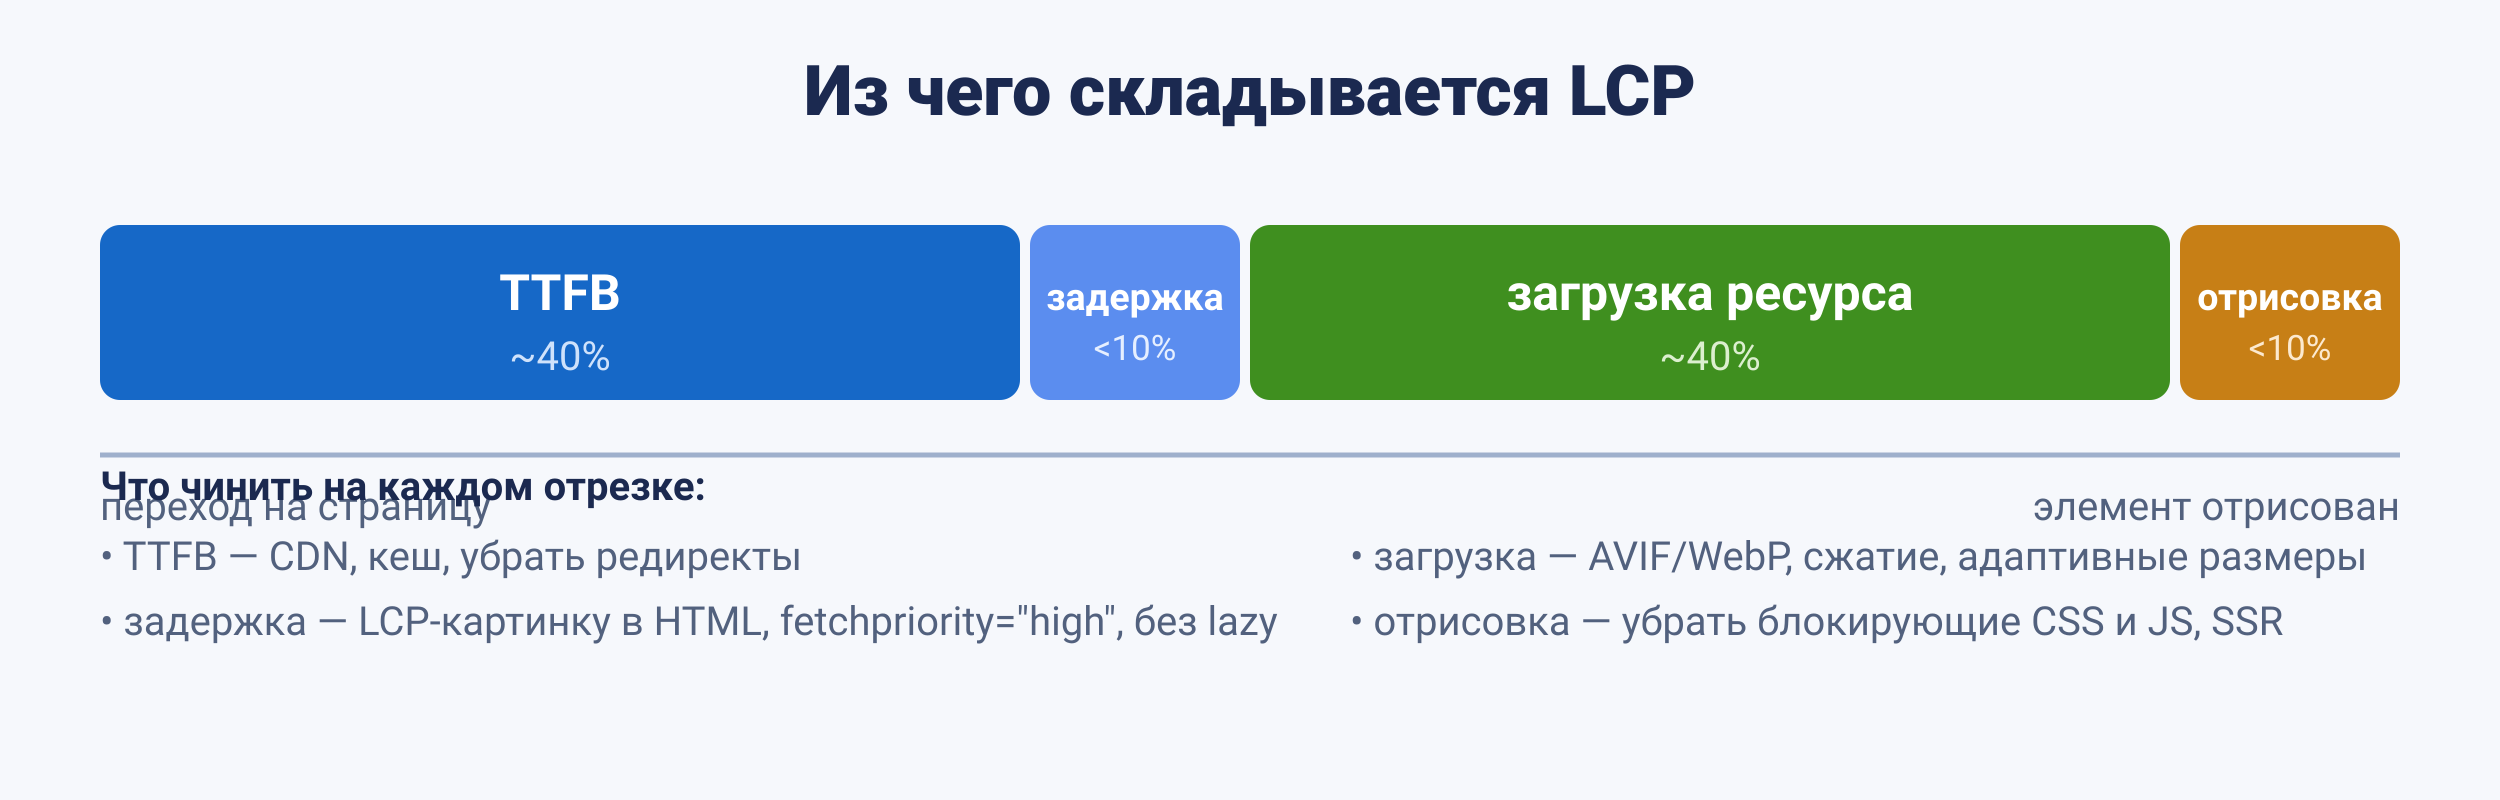
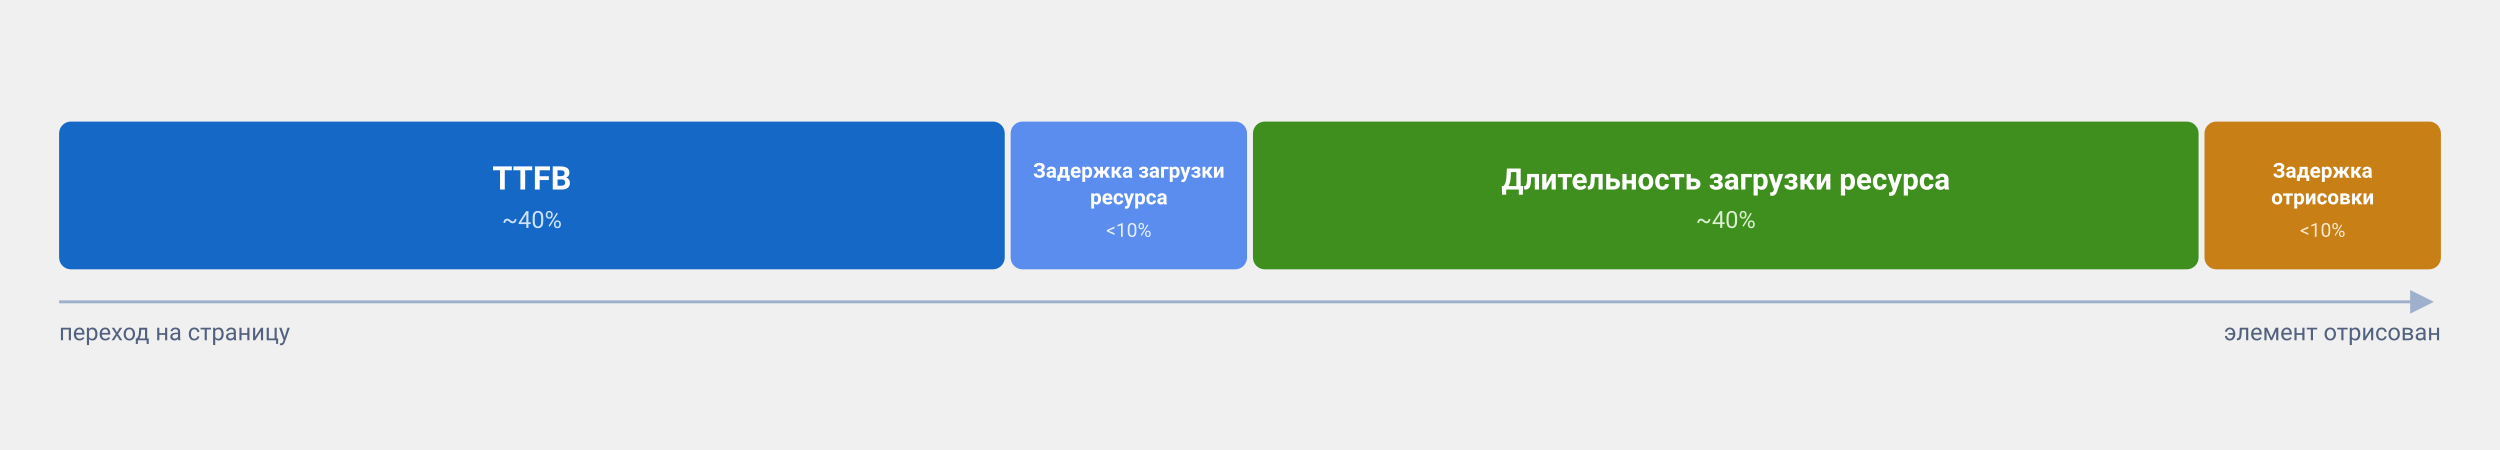
- <svg xmlns="http://www.w3.org/2000/svg" width="1000" height="320" viewBox="0 0 1000 320" font-family="-apple-system, 'Segoe UI', Roboto, sans-serif">
-   <rect width="1000" height="320" fill="#f6f8fc" />
-   <text x="500" y="46" fill="#1b2950" font-size="28" font-weight="800" text-anchor="middle">Из чего складывается LCP</text>
-   <g transform="translate(40,90)">
-     <rect x="0" y="0" width="368" height="70" rx="8" fill="#1668c7" />
-     <text x="184" y="34" fill="#fff" font-size="20" font-weight="700" text-anchor="middle">TTFB</text>
-     <text x="184" y="58" fill="#cfe2fb" font-size="16" text-anchor="middle">~40%</text>
-     <rect x="372" y="0" width="84" height="70" rx="8" fill="#5b8def" />
-     <text x="414" y="34" fill="#fff" font-size="15" font-weight="700" text-anchor="middle">задержка</text>
-     <text x="414" y="54" fill="#e6efff" font-size="14" text-anchor="middle">&lt;10%</text>
-     <rect x="460" y="0" width="368" height="70" rx="8" fill="#3f8f1f" />
-     <text x="644" y="34" fill="#fff" font-size="20" font-weight="700" text-anchor="middle">загрузка ресурса</text>
-     <text x="644" y="58" fill="#dcefcf" font-size="16" text-anchor="middle">~40%</text>
-     <rect x="832" y="0" width="88" height="70" rx="8" fill="#c77f16" />
-     <text x="876" y="34" fill="#fff" font-size="15" font-weight="700" text-anchor="middle">отрисовка</text>
-     <text x="876" y="54" fill="#fce9cf" font-size="14" text-anchor="middle">&lt;10%</text>
-     <line x1="0" y1="92" x2="920" y2="92" stroke="#9fb0cc" stroke-width="2" />
-     <text x="0" y="118" fill="#52617e" font-size="16">переход на страницу</text>
-     <text x="920" y="118" fill="#52617e" font-size="16" text-anchor="end">элемент отрисован</text>
-   </g>
-   <g transform="translate(40,200)" font-size="16" fill="#52617e">
-     <text x="0" y="0" font-weight="700" fill="#1b2950">Что чинить на каждом отрезке:</text>
-     <text x="0" y="28">• TTFB — CDN, кеш, убрать редиректы</text>
-     <text x="0" y="54">• задержка — LCP-картинку в HTML, fetchpriority="high", без lazy</text>
-     <text x="500" y="28">• загрузка — AVIF/WebP, сжатие, адаптивные размеры</text>
-     <text x="500" y="54">• отрисовка — убрать блокирующие CSS и JS, SSR</text>
+ <svg xmlns="http://www.w3.org/2000/svg" width="1000" height="180" viewBox="0 0 1692 180" font-family="-apple-system, 'Segoe UI', Roboto, sans-serif">
+   <defs>
+     <marker id="lcp-arrow" viewBox="0 0 10 10" refX="8" refY="5" markerWidth="8" markerHeight="8" orient="auto-start-reverse">
+       <path d="M0 0 L10 5 L0 10 Z" fill="#9fb0cc" />
+     </marker>
+   </defs>
+   <g transform="translate(40,20)">
+     <rect x="0" y="0" width="640" height="100" rx="8" fill="#1668c7" />
+     <text x="320" y="46" fill="#fff" font-size="22" font-weight="700" text-anchor="middle">TTFB</text>
+     <text x="320" y="72" fill="#cfe2fb" font-size="16" text-anchor="middle">~40%</text>
+     <rect x="644" y="0" width="160" height="100" rx="8" fill="#5b8def" />
+     <text x="724" y="38" fill="#fff" font-size="14" font-weight="700" text-anchor="middle">Задержка загрузки</text>
+     <text x="724" y="56" fill="#fff" font-size="14" font-weight="700" text-anchor="middle">ресурса</text>
+     <text x="724" y="78" fill="#e6efff" font-size="13" text-anchor="middle">&lt;10%</text>
+     <rect x="808" y="0" width="640" height="100" rx="8" fill="#3f8f1f" />
+     <text x="1128" y="46" fill="#fff" font-size="20" font-weight="700" text-anchor="middle">Длительность загрузки ресурса</text>
+     <text x="1128" y="72" fill="#dcefcf" font-size="16" text-anchor="middle">~40%</text>
+     <rect x="1452" y="0" width="160" height="100" rx="8" fill="#c77f16" />
+     <text x="1532" y="38" fill="#fff" font-size="14" font-weight="700" text-anchor="middle">Задержка</text>
+     <text x="1532" y="56" fill="#fff" font-size="14" font-weight="700" text-anchor="middle">отрисовки</text>
+     <text x="1532" y="78" fill="#fce9cf" font-size="13" text-anchor="middle">&lt;10%</text>
+     <line x1="0" y1="122" x2="1604" y2="122" stroke="#9fb0cc" stroke-width="2" marker-end="url(#lcp-arrow)" />
+     <text x="0" y="148" fill="#52617e" font-size="16">переход на страницу</text>
+     <text x="1612" y="148" fill="#52617e" font-size="16" text-anchor="end">элемент отрисован</text>
  </g>
</svg>
